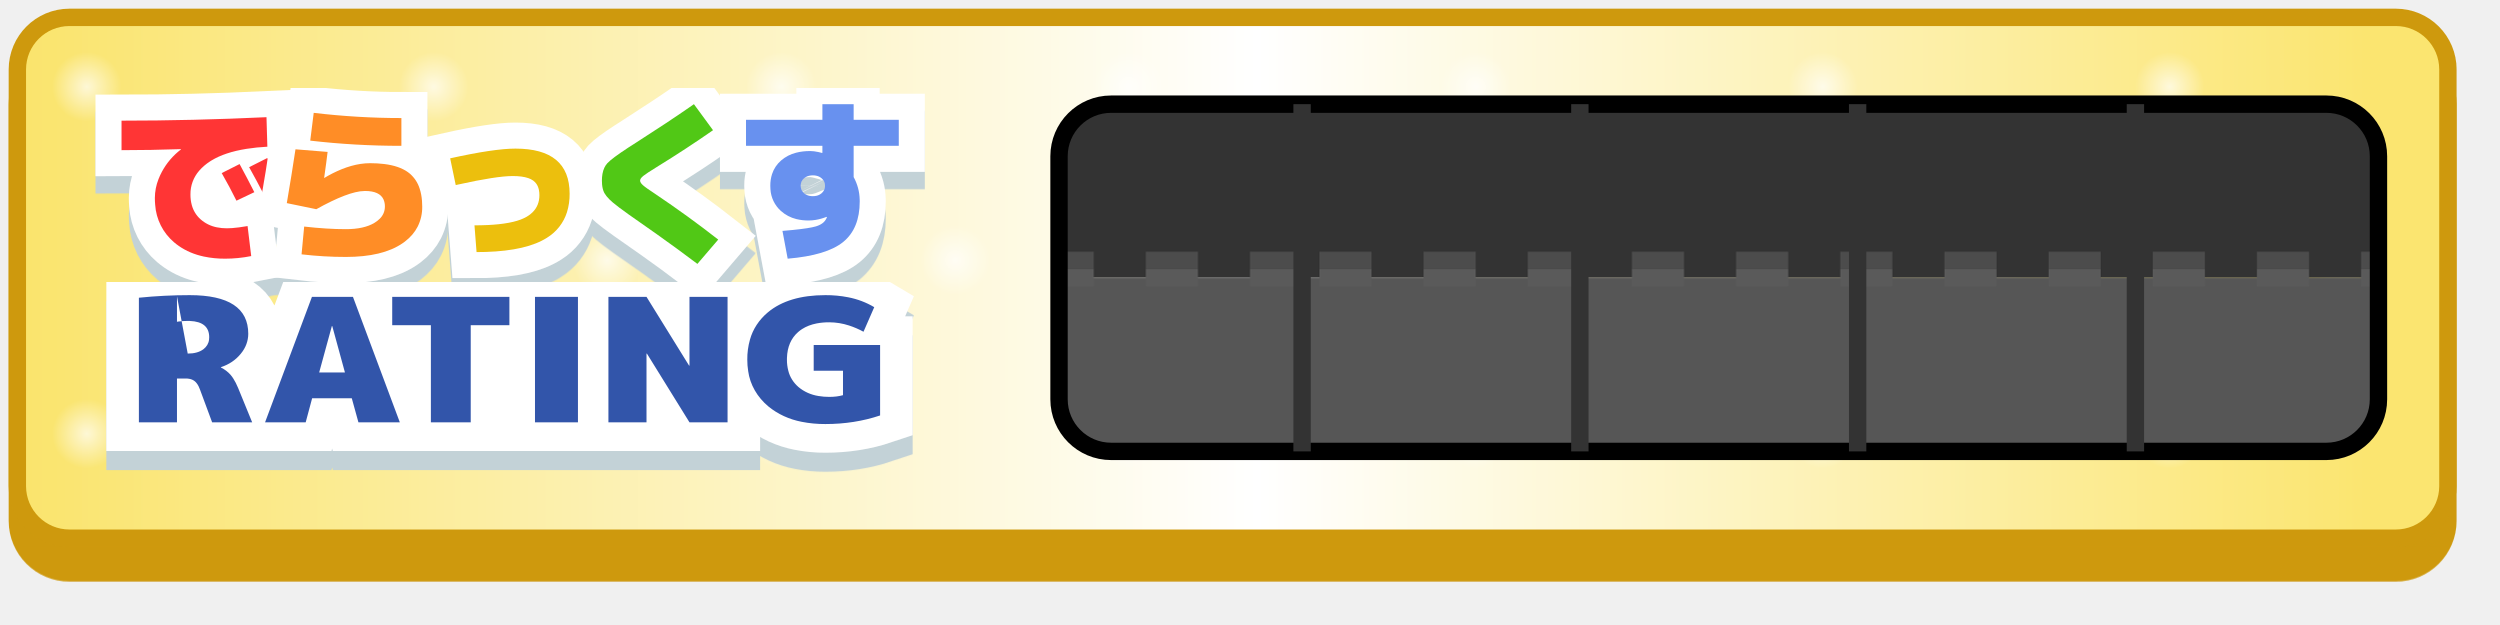
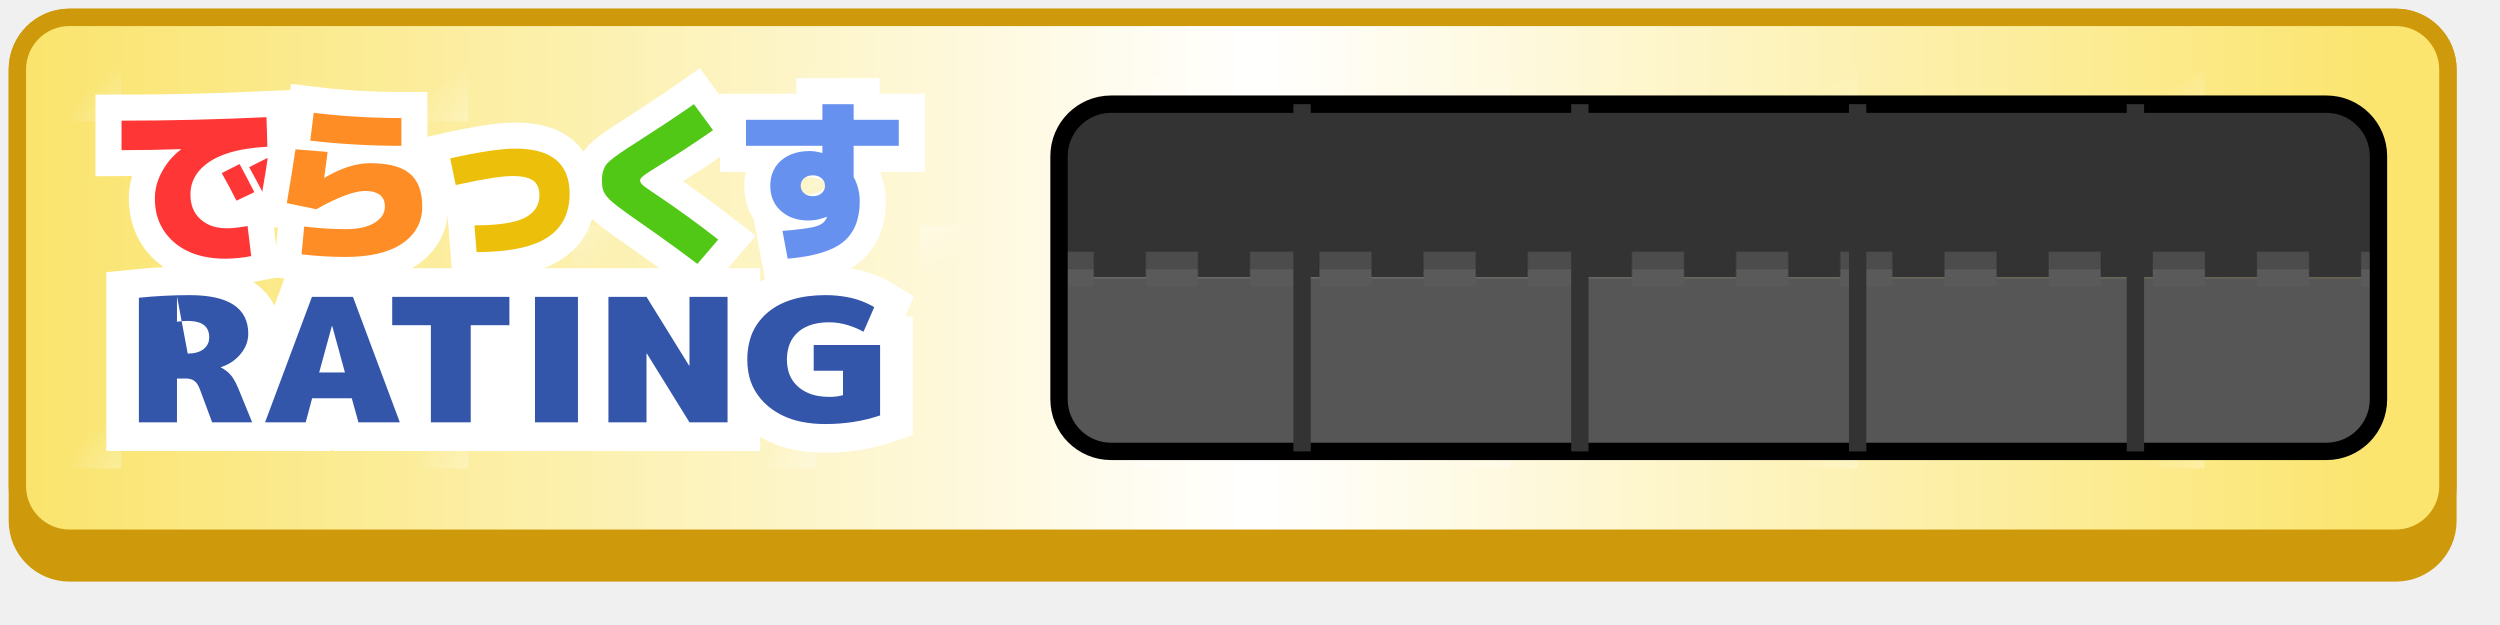
<svg xmlns="http://www.w3.org/2000/svg" width="144" height="36">
  <defs>
-     <linearGradient x1="0" y1="0" x2="1" y2="0" id="c">
-       <stop stop-color="#fae46c" offset="0" />
-       <stop stop-color="#ffffff" offset=".51" />
-       <stop stop-color="#fbe56f" offset=".97" />
-       <stop stop-color="#fbe56f" offset="1" />
-     </linearGradient>
-     <pattern id="e" x="0" y="0" width="20" height="20" patternUnits="userSpaceOnUse">
-       <rect x="3" y="3" width="4" height="4" fill="url(#a)" />
-       <rect x="13" y="13" width="4" height="4" fill="url(#a)" />
+     <pattern id="c" x="0" y="0" width="20" height="20" patternUnits="userSpaceOnUse">
+       <path fill="url(#a)" d="M3 3h4v4H3zM13 13h4v4h-4z" />
    </pattern>
-     <pattern id="f" x="0" y="6" width="76" height="20" patternUnits="userSpaceOnUse">
-       <rect x="0" y="0" width="76" height="10" fill="#333" />
-       <rect x="0" y="10" width="76" height="10" fill="#565656" />
-       <line x1="0" y1="9" x2="76" y2="9" stroke="#4C4C4C" stroke-width="1" stroke-dasharray="3" />
-       <line x1="0" y1="10" x2="76" y2="10" stroke="#5A5A5A" stroke-width="1" stroke-dasharray="3" />
+     <pattern id="d" x="0" y="6" width="76" height="20" patternUnits="userSpaceOnUse">
+       <path fill="#333" d="M0 0h76v10H0z" />
+       <path fill="#565656" d="M0 10h76v10H0z" />
+       <path stroke="#4C4C4C" stroke-dasharray="3" d="M0 9h76" />
+       <path stroke="#5A5A5A" stroke-dasharray="3" d="M0 10h76" />
    </pattern>
-     <filter id="d" height="120%">
-       <feDropShadow dx="0" dy="2" flood-color="#ce990b" flood-opacity="1" stdDeviation="0" />
-     </filter>
-     <filter id="g" height="150%">
-       <feDropShadow dx="0" dy="1" flood-color="#C3D2D7" flood-opacity="1" stdDeviation="0" />
-     </filter>
    <radialGradient id="a">
      <stop offset="0%" stop-color="#FFF" stop-opacity=".7" />
      <stop offset="100%" stop-color="#FFF" stop-opacity="0" />
    </radialGradient>
+     <linearGradient x1="0" y1="0" x2="1" y2="0" id="b">
+       <stop stop-color="#fae46c" offset="0" />
+       <stop stop-color="#fff" offset=".51" />
+       <stop stop-color="#fbe56f" offset=".97" />
+       <stop stop-color="#fbe56f" offset="1" />
+     </linearGradient>
  </defs>
-   <rect x="1" y="1" width="140" height="30" stroke-width="1" stroke="#ce990b" fill="url(#c)" rx="3" filter="url(#d)" />
-   <rect x="1" y="1" width="140" height="30" fill="url(#e)" rx="3" />
-   <rect x="61" y="6" width="76" height="20" stroke-width="1" stroke="#000" fill="url(#f)" rx="3" />
-   <line x1="75" y1="6" x2="75" y2="26" stroke="#333" stroke-width="1" />
-   <line x1="91" y1="6" x2="91" y2="26" stroke="#333" stroke-width="1" />
-   <line x1="107" y1="6" x2="107" y2="26" stroke="#333" stroke-width="1" />
-   <line x1="123" y1="6" x2="123" y2="26" stroke="#333" stroke-width="1" />
-   <g stroke="#fff" stroke-width="3" paint-order="stroke" transform="translate(7 6)" stroke-linecap="round" fill-rule="evenodd" filter="url(#g)">
-     <path fill="#ff3636" d="M3.42 2.61v-.02q-1.74.06-3.42.06V.95q4.09 0 8.35-.2l.05 1.7a11.607 11.607 0 00-1.211.125q-1.239.2-2.006.668a3.303 3.303 0 00-.098.062 2.897 2.897 0 00-.612.528A2.037 2.037 0 003.97 5.2a2.295 2.295 0 00.078.616 1.671 1.671 0 00.502.814 1.987 1.987 0 00.942.464 2.842 2.842 0 00.578.056 4.24 4.24 0 00.314-.013q.362-.027.844-.111a13.522 13.522 0 00.032-.006l.21 1.73q-.75.15-1.5.15a5.826 5.826 0 01-1.228-.122q-.82-.177-1.441-.61a3.526 3.526 0 01-.276-.213 3.099 3.099 0 01-1.088-2.163A4.352 4.352 0 011.92 5.4a2.98 2.98 0 01.208-1.078 3.775 3.775 0 01.197-.427Q2.73 3.14 3.42 2.61zm5.85 2.14l-1.05.5q-.45-.87-.87-1.62L8.4 3.1q.36.65.87 1.65zm-1.62.32l-1.03.49q-.39-.79-.85-1.59l1.03-.52q.46.85.85 1.62z" />
-     <path fill="#ff8d25" d="M11.67 4.25h.01a7.182 7.182 0 01.995-.501q.567-.229 1.098-.308a3.731 3.731 0 01.547-.041 6.531 6.531 0 01.809.047q.86.107 1.361.465a1.764 1.764 0 01.12.093 1.88 1.88 0 01.564.866q.103.312.133.694a4.212 4.212 0 01.013.335 2.501 2.501 0 01-.26 1.15q-.25.492-.74.866a3.318 3.318 0 01-.145.104q-1.145.78-3.255.78-1.27 0-2.55-.15l.15-1.6q1.32.15 2.4.15 1.05 0 1.65-.365a1.58 1.58 0 00.303-.235.964.964 0 00.297-.7.99.99 0 00-.076-.404Q14.874 5 14.02 5a2.44 2.44 0 00-.556.074q-.58.138-1.394.531a16.328 16.328 0 00-.85.445l-1.7-.35q.28-1.63.5-3.1l1.85.15q-.06.52-.2 1.5zm-.8-2.15l.2-1.6q2.53.3 5.05.3v1.6q-2.68 0-5.25-.3z" />
-     <path fill="#ecbf0a" d="M19.25 4.66l-.32-1.54q2.53-.56 3.76-.56 3.12 0 3.12 2.6a3.491 3.491 0 01-.152 1.061 2.669 2.669 0 01-1.138 1.464q-1.164.754-3.542.827a17.102 17.102 0 01-.528.008l-.12-1.54q1.577 0 2.445-.26a2.708 2.708 0 00.44-.17 1.806 1.806 0 00.451-.313q.404-.392.404-.997a1.47 1.47 0 00-.032-.316q-.043-.197-.146-.342a.789.789 0 00-.182-.182 1.085 1.085 0 00-.286-.143q-.343-.117-.894-.117-.927 0-3.123.485a52.194 52.194 0 00-.157.035z" />
-     <path fill="#51c816" d="M32.97 0l1.1 1.5q-1.55 1.08-3.24 2.12-.6.37-.78.515a.896.896 0 00-.074.067q-.075.075-.097.143a.18.18 0 00-.009.055.221.221 0 00.022.093q.037.081.138.172.16.145.74.525 1.86 1.25 3.6 2.61l-1.2 1.4a78.529 78.529 0 00-1.175-.873Q30.944 7.56 29.65 6.66a47.074 47.074 0 01-.452-.317q-.62-.442-.898-.678a3.466 3.466 0 01-.203-.186q-.188-.189-.28-.353a.925.925 0 01-.017-.031 1.027 1.027 0 01-.079-.217q-.028-.111-.041-.244a2.484 2.484 0 01-.01-.234 2.207 2.207 0 01.031-.381q.036-.204.114-.366a1.02 1.02 0 01.17-.253q.26-.28 1.209-.901a34.129 34.129 0 01.436-.279q1.843-1.181 3.061-2.025A50.871 50.871 0 0032.97 0z" />
-     <path fill="#6791ef" d="M40.63 6.51l-.02-.02a3.012 3.012 0 01-.639.178 2.563 2.563 0 01-.401.032 2.845 2.845 0 01-.706-.083 2.059 2.059 0 01-.884-.467 1.816 1.816 0 01-.603-1.257 2.496 2.496 0 01-.007-.193 2.16 2.16 0 01.098-.667 1.749 1.749 0 01.522-.788 2.092 2.092 0 01.864-.448q.369-.097.816-.097.203 0 .47.058a4.006 4.006 0 01.21.052l.02-.01v-.4h-4.4V.9h4.4V0h1.8v.9h2.6v1.5h-2.6v1.8a2.81 2.81 0 01.348 1.298 3.328 3.328 0 01.002.102q0 1.56-.95 2.335-.95.775-3.2.965l-.3-1.6a33.555 33.555 0 00.591-.053q.971-.098 1.334-.207.465-.14.605-.46a.053.053 0 00.006-.007q.007-.011.014-.028.01-.025.01-.035zm-1.315-2.24a.543.543 0 00-.194.394.669.669 0 00-.001.036.564.564 0 00.055.251.568.568 0 00.14.179.676.676 0 00.322.153.958.958 0 00.183.017.923.923 0 00.225-.026.666.666 0 00.28-.144.543.543 0 00.194-.394.669.669 0 00.001-.036.564.564 0 00-.055-.251.568.568 0 00-.14-.179.676.676 0 00-.322-.153.958.958 0 00-.183-.017.923.923 0 00-.225.026.666.666 0 00-.28.144z" />
+   <rect x="1" y="1" width="140" height="32" stroke="#ce990b" fill="#ce990b" rx="3" />
+   <rect x="1" y="1" width="140" height="30" stroke="#ce990b" fill="url(#b)" rx="3" />
+   <rect x="1" y="1" width="140" height="30" fill="url(#c)" rx="3" />
+   <rect x="61" y="6" width="76" height="20" stroke="#000" fill="url(#d)" rx="3" />
+   <path stroke="#333" d="M75 6v20M91 6v20M107 6v20M123 6v20" />
+   <g stroke="#fff" stroke-width="3" paint-order="stroke" stroke-linecap="round" fill-rule="evenodd">
+     <path fill="#ff3636" d="M10.42 8.61v-.02q-1.74.06-3.42.06v-1.7q4.09 0 8.35-.2l.05 1.7a11.607 11.607 0 0 0-1.211.125q-1.239.2-2.006.668a3.303 3.303 0 0 0-.098.062 2.897 2.897 0 0 0-.612.528 2.037 2.037 0 0 0-.503 1.367 2.295 2.295 0 0 0 .078.616 1.671 1.671 0 0 0 .502.814 1.987 1.987 0 0 0 .942.464 2.842 2.842 0 0 0 .578.056 4.24 4.24 0 0 0 .314-.013q.362-.027.844-.111a13.522 13.522 0 0 0 .032-.006l.21 1.73q-.75.15-1.5.15a5.826 5.826 0 0 1-1.228-.122q-.82-.177-1.441-.61a3.526 3.526 0 0 1-.276-.213 3.099 3.099 0 0 1-1.088-2.163 4.352 4.352 0 0 1-.017-.392 2.98 2.98 0 0 1 .208-1.078 3.775 3.775 0 0 1 .197-.427Q9.73 9.14 10.42 8.61zm5.85 2.14-1.05.5q-.45-.87-.87-1.62l1.05-.53q.36.65.87 1.65zm-1.62.32-1.03.49q-.39-.79-.85-1.59l1.03-.52q.46.85.85 1.62z" />
+     <path fill="#ff8d25" d="M18.67 10.25h.01a7.182 7.182 0 0 1 .995-.501q.567-.229 1.098-.308a3.731 3.731 0 0 1 .547-.041 6.531 6.531 0 0 1 .809.047q.86.107 1.361.465a1.764 1.764 0 0 1 .12.093 1.88 1.88 0 0 1 .564.866q.103.312.133.694a4.212 4.212 0 0 1 .013.335 2.501 2.501 0 0 1-.26 1.15q-.25.492-.74.866a3.318 3.318 0 0 1-.145.104q-1.145.78-3.255.78-1.27 0-2.55-.15l.15-1.6q1.32.15 2.4.15 1.05 0 1.65-.365a1.58 1.58 0 0 0 .303-.235.964.964 0 0 0 .297-.7.99.99 0 0 0-.076-.404Q21.874 11 21.02 11a2.44 2.44 0 0 0-.556.074q-.58.138-1.394.531a16.328 16.328 0 0 0-.85.445l-1.7-.35q.28-1.63.5-3.1l1.85.15q-.06.52-.2 1.5zm-.8-2.15.2-1.6q2.53.3 5.05.3v1.6q-2.68 0-5.25-.3z" />
+     <path fill="#ecbf0a" d="m26.25 10.66-.32-1.54q2.53-.56 3.76-.56 3.12 0 3.12 2.6a3.491 3.491 0 0 1-.152 1.061 2.669 2.669 0 0 1-1.138 1.464q-1.164.754-3.542.827a17.102 17.102 0 0 1-.528.008l-.12-1.54q1.577 0 2.445-.26a2.708 2.708 0 0 0 .44-.17 1.806 1.806 0 0 0 .451-.313q.404-.392.404-.997a1.47 1.47 0 0 0-.032-.316q-.043-.197-.146-.342a.789.789 0 0 0-.182-.182 1.085 1.085 0 0 0-.286-.143q-.343-.117-.894-.117-.927 0-3.123.485a52.194 52.194 0 0 0-.157.035z" />
+     <path fill="#51c816" d="m39.97 6 1.1 1.5q-1.55 1.08-3.24 2.12-.6.37-.78.515a.896.896 0 0 0-.074.067q-.075.075-.097.143a.18.18 0 0 0-.009.055.221.221 0 0 0 .022.093q.037.081.138.172.16.145.74.525 1.86 1.25 3.6 2.61l-1.2 1.4a78.529 78.529 0 0 0-1.175-.873q-1.051-.767-2.345-1.667a47.074 47.074 0 0 1-.452-.317q-.62-.442-.898-.678a3.466 3.466 0 0 1-.203-.186q-.188-.189-.28-.353a.925.925 0 0 1-.017-.031 1.027 1.027 0 0 1-.079-.217q-.028-.111-.041-.244a2.484 2.484 0 0 1-.01-.234 2.207 2.207 0 0 1 .031-.381q.036-.204.114-.366a1.02 1.02 0 0 1 .17-.253q.26-.28 1.209-.901a34.129 34.129 0 0 1 .436-.279q1.843-1.181 3.061-2.025A50.871 50.871 0 0 0 39.97 6z" />
+     <path fill="#6791ef" d="m47.63 12.51-.02-.02a3.012 3.012 0 0 1-.639.178 2.563 2.563 0 0 1-.401.032 2.845 2.845 0 0 1-.706-.083 2.059 2.059 0 0 1-.884-.467 1.816 1.816 0 0 1-.603-1.257 2.496 2.496 0 0 1-.007-.193 2.16 2.16 0 0 1 .098-.667 1.749 1.749 0 0 1 .522-.788 2.092 2.092 0 0 1 .864-.448q.369-.097.816-.097.203 0 .47.058a4.006 4.006 0 0 1 .21.052l.02-.01v-.4h-4.4V6.9h4.4V6h1.8v.9h2.6v1.5h-2.6v1.8a2.81 2.81 0 0 1 .348 1.298 3.328 3.328 0 0 1 .002.102q0 1.56-.95 2.335-.95.775-3.2.965l-.3-1.6a33.555 33.555 0 0 0 .591-.053q.971-.098 1.334-.207.465-.14.605-.46a.053.053 0 0 0 .006-.007q.007-.011.014-.028.01-.025.01-.035zm-1.315-2.24a.543.543 0 0 0-.194.394.669.669 0 0 0-.001.036.564.564 0 0 0 .055.251.568.568 0 0 0 .14.179.676.676 0 0 0 .322.153.958.958 0 0 0 .183.017.923.923 0 0 0 .225-.026.666.666 0 0 0 .28-.144.543.543 0 0 0 .194-.394.669.669 0 0 0 .001-.036.564.564 0 0 0-.055-.251.568.568 0 0 0-.14-.179.676.676 0 0 0-.322-.153.958.958 0 0 0-.183-.017.923.923 0 0 0-.225.026.666.666 0 0 0-.28.144z" />
  </g>
-   <g stroke="#fff" stroke-width="3" paint-order="stroke" transform="matrix(1.25 0 0 1.1 8 17)" stroke-linecap="round" fill-rule="evenodd" fill="#35A" filter="url(#g)">
-     <path d="M31.095 3.96V2.61h3.06V6.3q-1.179.45-2.52.45a4.799 4.799 0 01-1.097-.118 3.273 3.273 0 01-1.527-.8 3.048 3.048 0 01-.935-1.854 4.309 4.309 0 01-.041-.603 4.205 4.205 0 01.123-1.045A2.926 2.926 0 0128.984.9q.95-.9 2.651-.9a4.685 4.685 0 011.05.112 3.471 3.471 0 011.2.518l-.495 1.287a3.638 3.638 0 00-.671-.329 2.64 2.64 0 00-.904-.166 2.69 2.69 0 00-.582.059q-.386.086-.671.294a1.583 1.583 0 00-.187.16q-.488.488-.512 1.351a3.242 3.242 0 00-.001.089 2.561 2.561 0 00.063.584 1.701 1.701 0 00.468.852 1.781 1.781 0 00.919.47 2.579 2.579 0 00.503.047q.351 0 .63-.09V3.96h-1.35zM23.391.09l1.962 3.6h.018V.09h1.755v6.57h-1.755l-1.962-3.6h-.018v3.6h-1.755V.09h1.755zM2.16 4.365h-.405V6.66H0V.135Q1.17 0 2.34 0q2.7 0 2.7 2.025a1.757 1.757 0 01-.335 1.03 2.148 2.148 0 01-.016.023q-.351.486-.909.693v.018q.27.153.45.392.121.16.234.412a4.175 4.175 0 01.108.267l.648 1.8H3.375l-.558-1.71a1.659 1.659 0 00-.065-.175q-.081-.181-.187-.275a.524.524 0 00-.236-.117.768.768 0 00-.169-.018zM11.673.09h5.4v1.485h-1.782V6.66h-1.836V1.575h-1.782V.09zM9.81 5.4H7.983l-.297 1.26H5.814L7.974.09h1.89l2.16 6.57h-1.908L9.81 5.4zm10.422 1.26h-1.98V.09h1.98v6.57zM8.892 1.62l-.585 2.43h1.188L8.91 1.62h-.018zm-7.137-.225V.06l.495 3q.459 0 .725-.229a.753.753 0 00.258-.5 1.069 1.069 0 00.007-.126q0-.813-.895-.853a2.129 2.129 0 00-.095-.002 3.093 3.093 0 00-.221.008q-.104.007-.194.022a1.607 1.607 0 00-.08.015z" />
-   </g>
+   <path d="M31.095 3.96V2.61h3.06V6.3q-1.179.45-2.52.45a4.799 4.799 0 0 1-1.097-.118 3.273 3.273 0 0 1-1.527-.8 3.048 3.048 0 0 1-.935-1.854 4.309 4.309 0 0 1-.041-.603 4.205 4.205 0 0 1 .123-1.045A2.926 2.926 0 0 1 28.984.9q.95-.9 2.651-.9a4.685 4.685 0 0 1 1.05.112 3.471 3.471 0 0 1 1.2.518l-.495 1.287a3.638 3.638 0 0 0-.671-.329 2.64 2.64 0 0 0-.904-.166 2.69 2.69 0 0 0-.582.059q-.386.086-.671.294a1.583 1.583 0 0 0-.187.16q-.488.488-.512 1.351a3.242 3.242 0 0 0-.001.089 2.561 2.561 0 0 0 .063.584 1.701 1.701 0 0 0 .468.852 1.781 1.781 0 0 0 .919.47 2.579 2.579 0 0 0 .503.047q.351 0 .63-.09V3.96h-1.35zM23.391.09l1.962 3.6h.018V.09h1.755v6.57h-1.755l-1.962-3.6h-.018v3.6h-1.755V.09h1.755zM2.16 4.365h-.405V6.66H0V.135Q1.17 0 2.34 0q2.7 0 2.7 2.025a1.757 1.757 0 0 1-.335 1.03 2.148 2.148 0 0 1-.016.023q-.351.486-.909.693v.018q.27.153.45.392.121.16.234.412a4.175 4.175 0 0 1 .108.267l.648 1.8H3.375l-.558-1.71a1.659 1.659 0 0 0-.065-.175q-.081-.181-.187-.275a.524.524 0 0 0-.236-.117.768.768 0 0 0-.169-.018zM11.673.09h5.4v1.485h-1.782V6.66h-1.836V1.575h-1.782V.09zM9.81 5.4H7.983l-.297 1.26H5.814L7.974.09h1.89l2.16 6.57h-1.908L9.81 5.4zm10.422 1.26h-1.98V.09h1.98v6.57zM8.892 1.62l-.585 2.43h1.188L8.91 1.62h-.018zm-7.137-.225V.06l.495 3q.459 0 .725-.229a.753.753 0 0 0 .258-.5 1.069 1.069 0 0 0 .007-.126q0-.813-.895-.853a2.129 2.129 0 0 0-.095-.002 3.093 3.093 0 0 0-.221.008q-.104.007-.194.022a1.607 1.607 0 0 0-.08.015z" transform="matrix(1.25 0 0 1.1 8 17)" stroke="#fff" stroke-width="3" paint-order="stroke" stroke-linecap="round" fill-rule="evenodd" fill="#35A" />
</svg>
